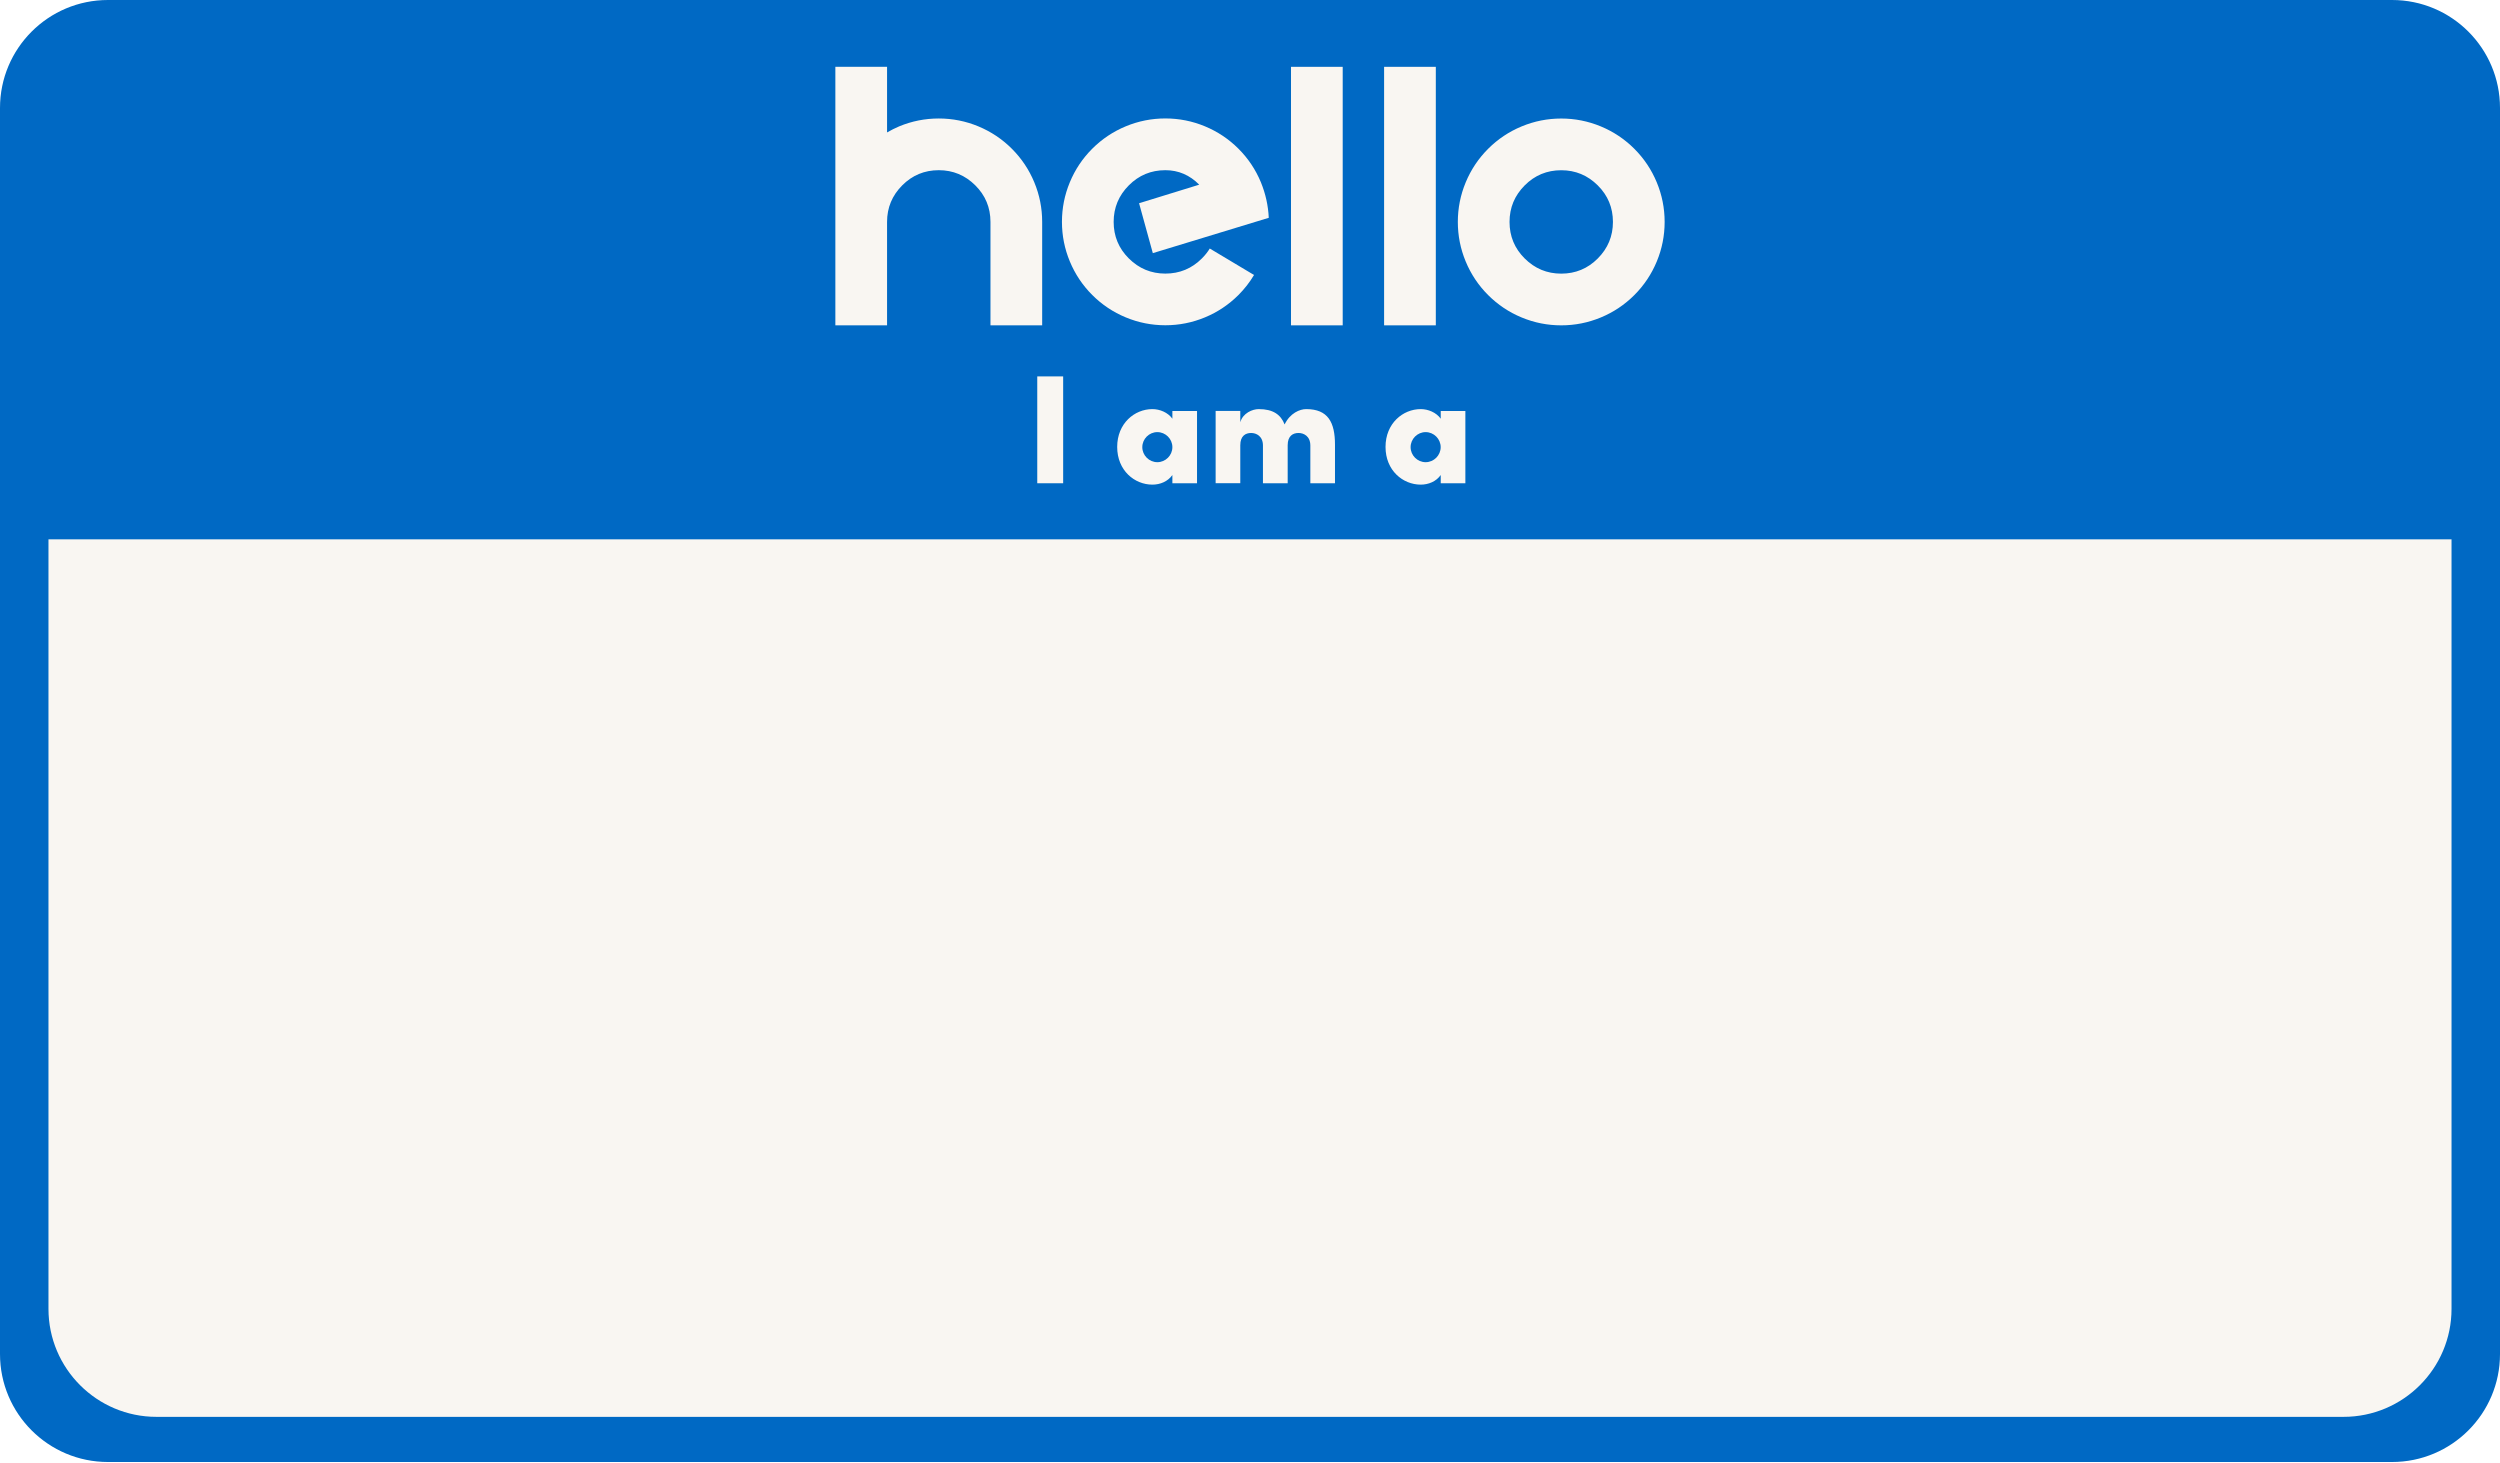
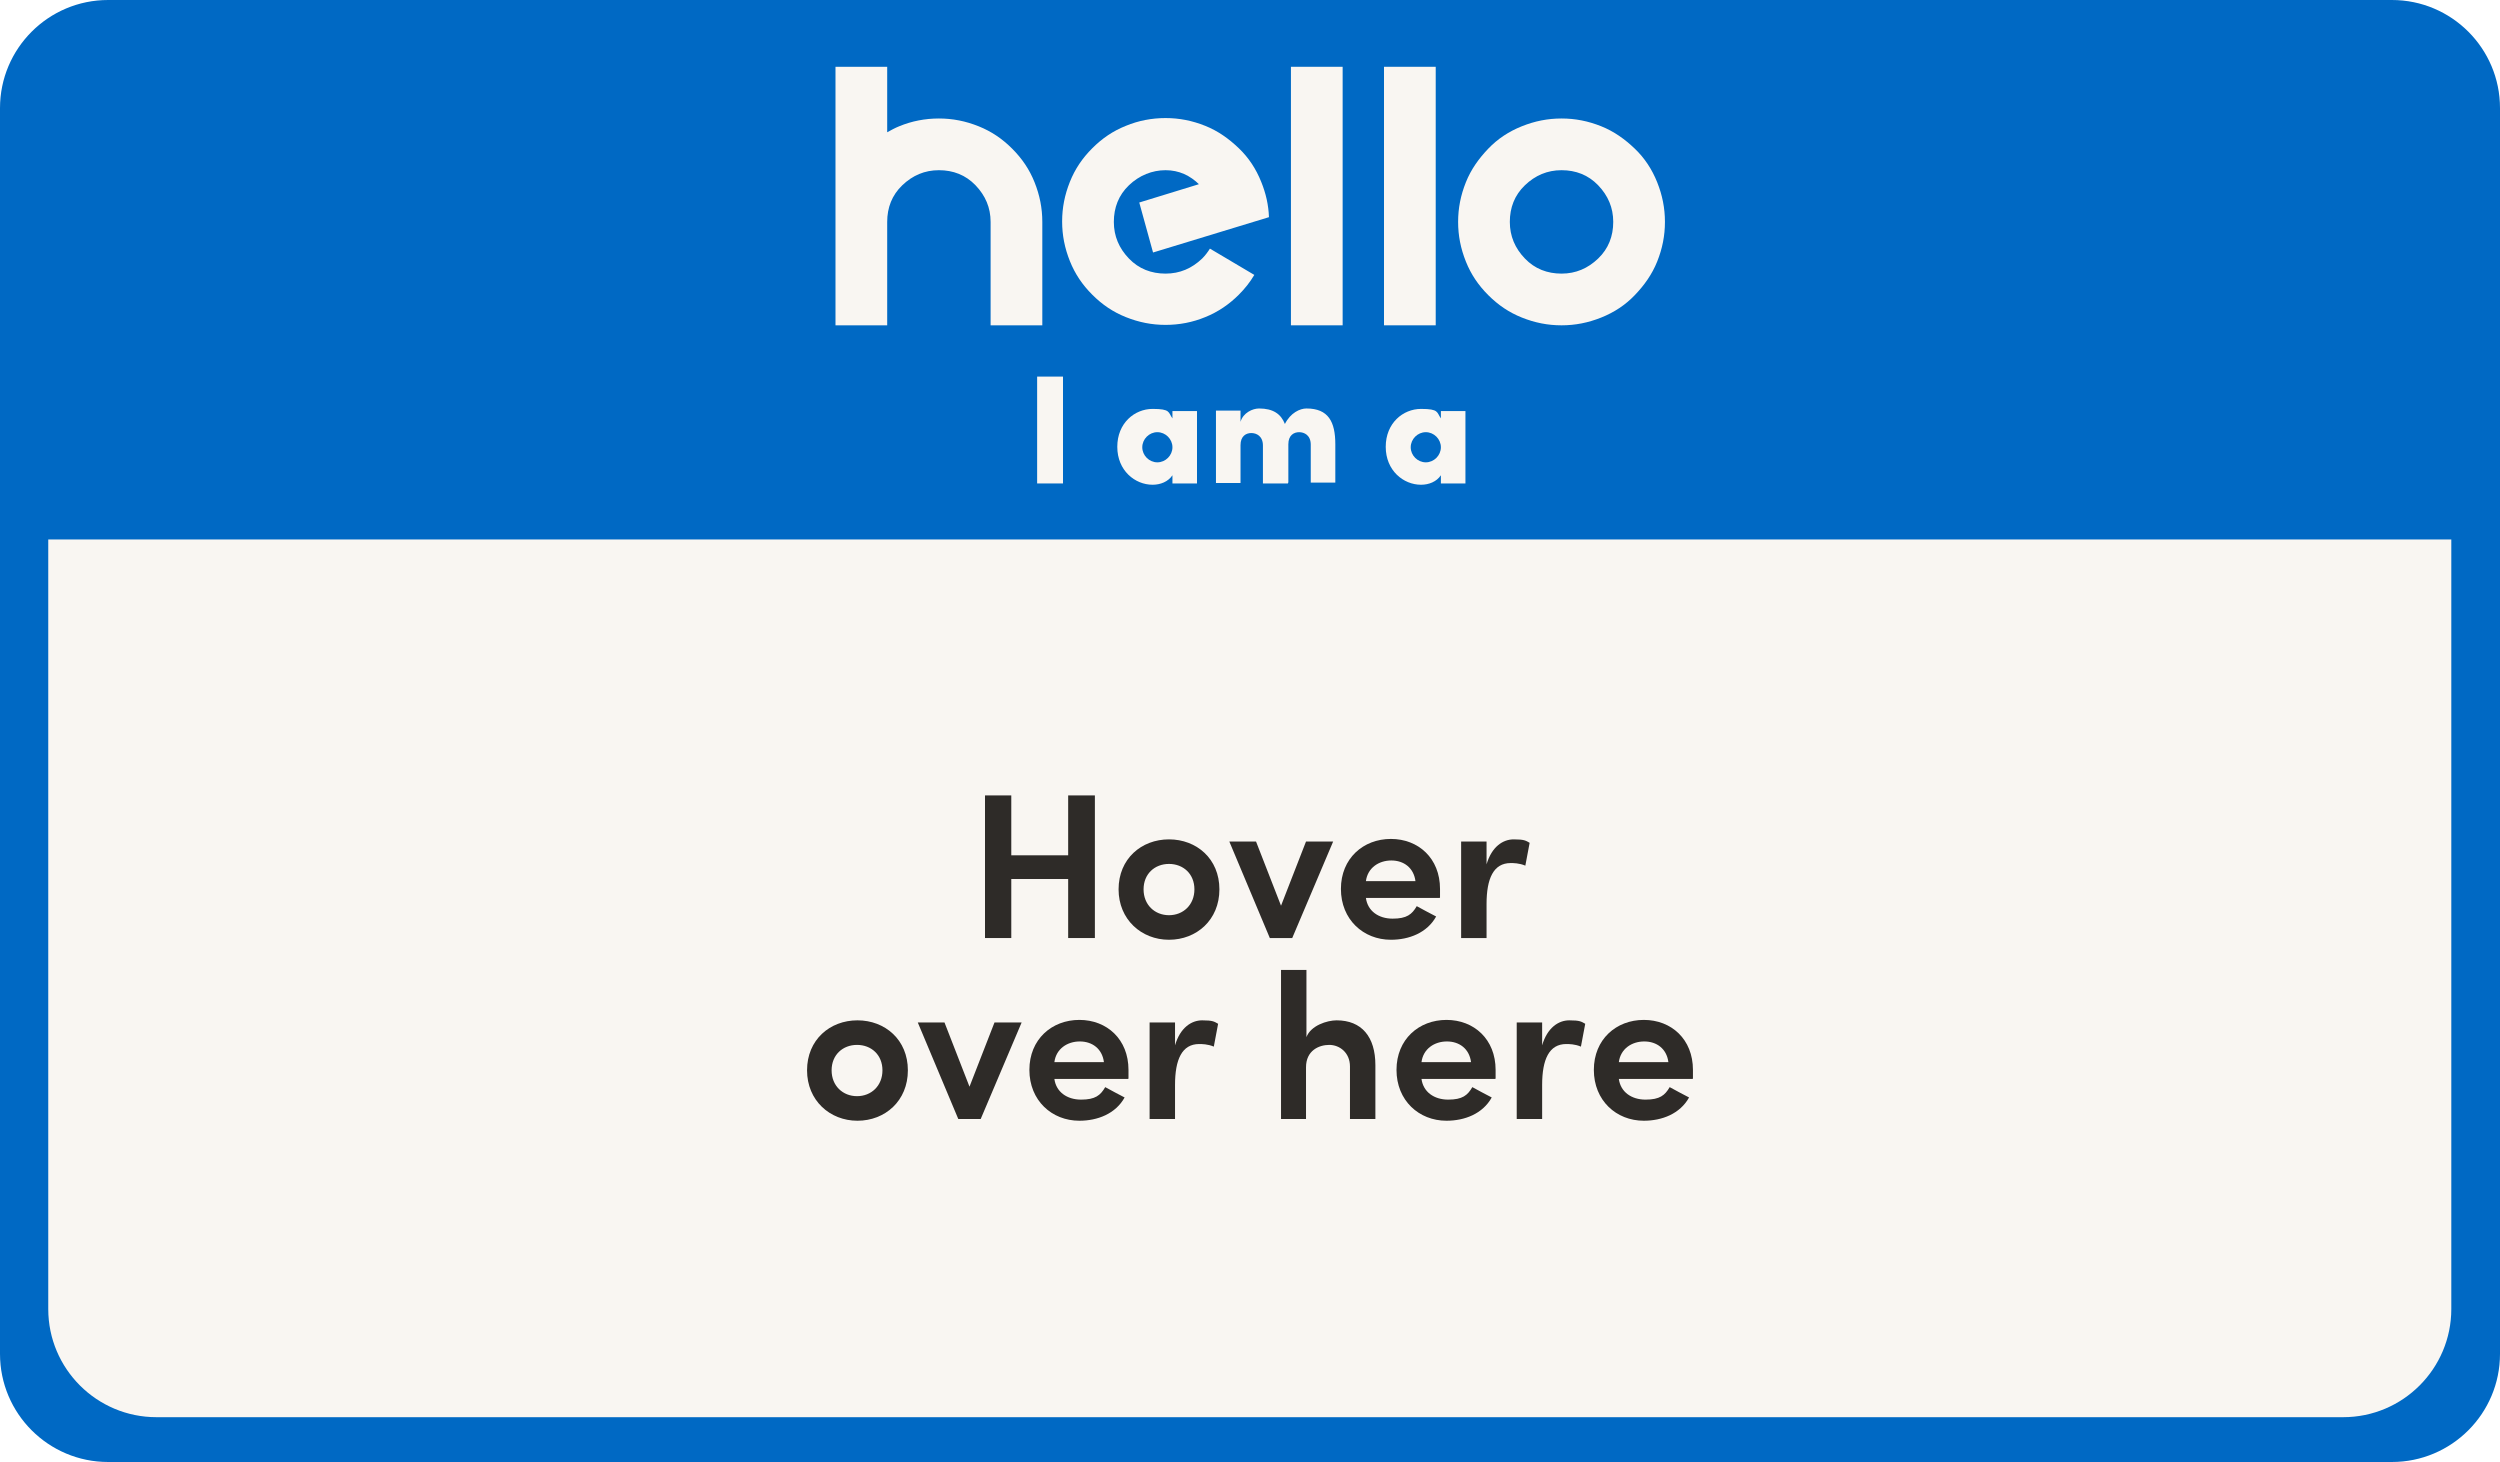
- <svg xmlns="http://www.w3.org/2000/svg" id="Layer_2" data-name="Layer 2" viewBox="0 0 580.23 339.32">
+ <svg xmlns="http://www.w3.org/2000/svg" id="Layer_2" version="1.1" viewBox="0 0 580.2 339.3">
  <defs>
    <style>
-       .cls-1 {
+       .st0 {
        fill: #f9f6f2;
      }

-       .cls-2 {
+       .st1 {
+         fill: #2e2b28;
+       }
+ 
+       .st2 {
        fill: #0069c4;
      }
    </style>
  </defs>
-   <g id="Layer_1-2" data-name="Layer 1">
-     <rect class="cls-2" width="580.23" height="339.32" rx="25.06" ry="25.06" />
-     <path class="cls-1" d="M11.25,125.17h557.73v178.61c0,13.83-11.23,25.06-25.06,25.06H36.31c-13.83,0-25.06-11.23-25.06-25.06V125.17h0Z" />
+   <g id="Layer_1-2">
+     <rect class="st2" width="580.2" height="339.3" rx="25.1" ry="25.1" />
+     <path class="st0" d="M11.2,125.2h557.7v178.6c0,13.8-11.2,25.1-25.1,25.1H36.3c-13.8,0-25.1-11.2-25.1-25.1V125.2h0Z" />
    <g>
-       <path class="cls-1" d="M205.88,75.51h-12V15.51h12v15.23c.91-.53,1.84-1,2.81-1.41,2.94-1.22,6-1.83,9.19-1.83s6.25.61,9.19,1.83c2.94,1.22,5.53,2.95,7.78,5.2s3.98,4.84,5.2,7.78c1.22,2.94,1.83,6,1.83,9.19v24h-12v-24c0-3.31-1.17-6.14-3.52-8.48s-5.17-3.52-8.48-3.52-6.14,1.17-8.48,3.52-3.52,5.17-3.52,8.48v24Z" />
-       <path class="cls-1" d="M278.35,42.88c-2.22-2.25-4.84-3.38-7.88-3.38-3.31,0-6.14,1.17-8.48,3.52s-3.52,5.17-3.52,8.48,1.17,6.14,3.52,8.48,5.17,3.52,8.48,3.52,6.14-1.17,8.48-3.52c.72-.72,1.33-1.48,1.83-2.3l10.27,6.14c-1,1.69-2.2,3.23-3.61,4.64-2.25,2.25-4.84,3.98-7.78,5.2-2.94,1.22-6,1.83-9.19,1.83s-6.25-.61-9.19-1.83c-2.94-1.22-5.53-2.95-7.78-5.2s-3.98-4.84-5.2-7.78c-1.22-2.94-1.83-6-1.83-9.19s.61-6.25,1.83-9.19c1.22-2.94,2.95-5.53,5.2-7.78s4.84-3.98,7.78-5.2c2.94-1.22,6-1.83,9.19-1.83s6.25.61,9.19,1.83c2.94,1.22,5.53,2.95,7.78,5.2s3.98,4.84,5.2,7.78c1.09,2.66,1.7,5.41,1.83,8.25l-26.91,8.2-3.19-11.58,13.97-4.31Z" />
-       <path class="cls-1" d="M311.63,75.51h-12V15.51h12v60Z" />
-       <path class="cls-1" d="M333.24,75.51h-12V15.51h12v60Z" />
-       <path class="cls-1" d="M362.35,75.51c-3.19,0-6.25-.61-9.19-1.83s-5.53-2.95-7.78-5.2-3.98-4.84-5.2-7.78c-1.22-2.94-1.83-6-1.83-9.19s.61-6.25,1.83-9.19c1.22-2.94,2.95-5.53,5.2-7.78s4.84-3.98,7.78-5.2,6-1.83,9.19-1.83,6.25.61,9.19,1.83,5.53,2.95,7.78,5.2,3.98,4.84,5.2,7.78c1.22,2.94,1.83,6,1.83,9.19s-.61,6.25-1.83,9.19c-1.22,2.94-2.95,5.53-5.2,7.78s-4.84,3.98-7.78,5.2-6,1.83-9.19,1.83ZM362.35,63.51c3.31,0,6.14-1.17,8.48-3.52s3.52-5.17,3.52-8.48-1.17-6.14-3.52-8.48-5.17-3.52-8.48-3.52-6.14,1.17-8.48,3.52-3.52,5.17-3.52,8.48,1.17,6.14,3.52,8.48,5.17,3.52,8.48,3.52Z" />
+       <path class="st0" d="M205.9,75.5h-12V15.5h12v15.2c.9-.5,1.8-1,2.8-1.4,2.9-1.2,6-1.8,9.2-1.8s6.2.6,9.2,1.8,5.5,2.9,7.8,5.2,4,4.8,5.2,7.8,1.8,6,1.8,9.2v24h-12v-24c0-3.3-1.2-6.1-3.5-8.5s-5.2-3.5-8.5-3.5-6.1,1.2-8.5,3.5-3.5,5.2-3.5,8.5v24h0Z" />
+       <path class="st0" d="M278.4,42.9c-2.2-2.2-4.8-3.4-7.9-3.4s-6.1,1.2-8.5,3.5-3.5,5.2-3.5,8.5,1.2,6.1,3.5,8.5,5.2,3.5,8.5,3.5,6.1-1.2,8.5-3.5c.7-.7,1.3-1.5,1.8-2.3l10.3,6.1c-1,1.7-2.2,3.2-3.6,4.6-2.2,2.2-4.8,4-7.8,5.2-2.9,1.2-6,1.8-9.2,1.8s-6.2-.6-9.2-1.8-5.5-2.9-7.8-5.2-4-4.8-5.2-7.8-1.8-6-1.8-9.2.6-6.2,1.8-9.2,2.9-5.5,5.2-7.8,4.8-4,7.8-5.2c2.9-1.2,6-1.8,9.2-1.8s6.2.6,9.2,1.8,5.5,3,7.8,5.2,4,4.8,5.2,7.8c1.1,2.7,1.7,5.4,1.8,8.2l-26.9,8.2-3.2-11.6,14-4.3h0Z" />
+       <path class="st0" d="M311.6,75.5h-12V15.5h12v60Z" />
+       <path class="st0" d="M333.2,75.5h-12V15.5h12v60Z" />
+       <path class="st0" d="M362.4,75.5c-3.2,0-6.2-.6-9.2-1.8s-5.5-2.9-7.8-5.2-4-4.8-5.2-7.8-1.8-6-1.8-9.2.6-6.2,1.8-9.2,3-5.5,5.2-7.8,4.8-4,7.8-5.2,6-1.8,9.2-1.8,6.2.6,9.2,1.8,5.5,3,7.8,5.2,4,4.8,5.2,7.8,1.8,6,1.8,9.2-.6,6.2-1.8,9.2-3,5.5-5.2,7.8-4.8,4-7.8,5.2-6,1.8-9.2,1.8ZM362.4,63.5c3.3,0,6.1-1.2,8.5-3.5s3.5-5.2,3.5-8.5-1.2-6.1-3.5-8.5-5.2-3.5-8.5-3.5-6.1,1.2-8.5,3.5-3.5,5.2-3.5,8.5,1.2,6.1,3.5,8.5,5.2,3.5,8.5,3.5Z" />
    </g>
    <g>
-       <path class="cls-1" d="M240.74,87.36h6.01v24.8h-6.01v-24.8Z" />
-       <path class="cls-1" d="M272.1,95.39h5.72v16.77h-5.72v-1.91c-1.04,1.48-2.81,2.23-4.64,2.23-4.14,0-8.17-3.28-8.17-8.75s4.03-8.78,8.17-8.78c1.69,0,3.6.76,4.64,2.23v-1.8ZM268.61,107.27c1.91,0,3.49-1.58,3.49-3.49s-1.58-3.49-3.49-3.49-3.49,1.58-3.49,3.49,1.58,3.49,3.49,3.49Z" />
-       <path class="cls-1" d="M298.88,112.16h-5.76v-8.75c0-2.2-1.55-2.92-2.74-2.92-1.3,0-2.52.68-2.52,2.84v8.82h-5.72v-16.77h5.72v2.63c.58-2.12,2.81-3.06,4.28-3.06,3.31,0,5.11,1.26,6.01,3.56,1.26-2.63,3.53-3.56,5-3.56,5.08,0,6.69,3.06,6.69,8.28v8.93h-5.72v-8.75c0-2.2-1.55-2.92-2.74-2.92-1.3,0-2.52.68-2.52,2.84v8.82Z" />
-       <path class="cls-1" d="M334.38,95.39h5.72v16.77h-5.72v-1.91c-1.04,1.48-2.81,2.23-4.64,2.23-4.14,0-8.17-3.28-8.17-8.75s4.03-8.78,8.17-8.78c1.69,0,3.6.76,4.64,2.23v-1.8ZM330.88,107.27c1.91,0,3.49-1.58,3.49-3.49s-1.58-3.49-3.49-3.49-3.49,1.58-3.49,3.49,1.58,3.49,3.49,3.49Z" />
+       <path class="st0" d="M240.7,87.4h6v24.8h-6v-24.8Z" />
+       <path class="st0" d="M272.1,95.4h5.7v16.8h-5.7v-1.9c-1,1.5-2.8,2.2-4.6,2.2-4.1,0-8.2-3.3-8.2-8.8s4-8.8,8.2-8.8,3.6.8,4.6,2.2v-1.8h0ZM268.6,107.3c1.9,0,3.5-1.6,3.5-3.5s-1.6-3.5-3.5-3.5-3.5,1.6-3.5,3.5,1.6,3.5,3.5,3.5Z" />
+       <path class="st0" d="M298.9,112.2h-5.8v-8.8c0-2.2-1.5-2.9-2.7-2.9s-2.5.7-2.5,2.8v8.8h-5.7v-16.8h5.7v2.6c.6-2.1,2.8-3.1,4.3-3.1,3.3,0,5.1,1.3,6,3.6,1.3-2.6,3.5-3.6,5-3.6,5.1,0,6.7,3.1,6.7,8.3v8.9h-5.7v-8.8c0-2.2-1.5-2.9-2.7-2.9s-2.5.7-2.5,2.8v8.8h0Z" />
+       <path class="st0" d="M334.4,95.4h5.7v16.8h-5.7v-1.9c-1,1.5-2.8,2.2-4.6,2.2-4.1,0-8.2-3.3-8.2-8.8s4-8.8,8.2-8.8,3.6.8,4.6,2.2v-1.8h0ZM330.9,107.3c1.9,0,3.5-1.6,3.5-3.5s-1.6-3.5-3.5-3.5-3.5,1.6-3.5,3.5,1.6,3.5,3.5,3.5Z" />
    </g>
  </g>
+   <g>
+     <path class="st1" d="M254.1,184.6v33.1h-6.2v-13.7h-13.2v13.7h-6.1v-33.1h6.1v13.9h13.2v-13.9h6.2Z" />
+     <path class="st1" d="M259.6,206.4c0-7.1,5.3-11.6,11.7-11.6s11.7,4.5,11.7,11.6-5.3,11.7-11.7,11.7-11.7-4.7-11.7-11.7ZM277.2,206.4c0-3.6-2.6-5.9-5.9-5.9s-5.9,2.3-5.9,5.9,2.6,6,5.9,6,5.9-2.4,5.9-6Z" />
+     <path class="st1" d="M285.3,195.3h6.2l5.8,14.9,5.8-14.9h6.3l-9.5,22.4h-5.2l-9.4-22.4Z" />
+     <path class="st1" d="M334.1,208.4h-17.1c.4,3,2.9,4.8,6.2,4.8s4.5-1,5.6-2.9c1.4.8,3,1.6,4.5,2.4-2.1,3.8-6.3,5.4-10.5,5.4-6.4,0-11.6-4.7-11.6-11.8s5.2-11.6,11.6-11.6,11.4,4.5,11.4,11.6,0,1.5,0,2ZM328.5,204.5c-.4-3.1-2.7-4.8-5.6-4.8s-5.5,1.7-5.9,4.8h11.5Z" />
+     <path class="st1" d="M345,217.7h-5.9v-22.4h5.9v5.3c1.2-4.1,3.8-5.8,6.3-5.8s2.8.3,3.7.8l-1,5.3c-1.4-.6-2.8-.6-3.4-.6-4,0-5.6,3.6-5.6,9.5v7.9Z" />
+     <path class="st1" d="M187.3,248.4c0-7.1,5.3-11.6,11.7-11.6s11.7,4.5,11.7,11.6-5.3,11.7-11.7,11.7-11.7-4.7-11.7-11.7ZM204.8,248.4c0-3.6-2.6-5.9-5.9-5.9s-5.9,2.3-5.9,5.9,2.6,6,5.9,6,5.9-2.4,5.9-6Z" />
+     <path class="st1" d="M213,237.3h6.2l5.8,14.9,5.8-14.9h6.3l-9.5,22.4h-5.2l-9.4-22.4Z" />
+     <path class="st1" d="M261.8,250.4h-17.1c.4,3,2.9,4.8,6.2,4.8s4.5-1,5.6-2.9c1.4.8,3,1.6,4.5,2.4-2.1,3.8-6.3,5.4-10.5,5.4-6.4,0-11.6-4.7-11.6-11.8s5.2-11.6,11.6-11.6,11.4,4.5,11.4,11.6,0,1.5,0,2ZM256.2,246.5c-.4-3.1-2.7-4.8-5.6-4.8s-5.5,1.7-5.9,4.8h11.5Z" />
+     <path class="st1" d="M272.7,259.7h-5.9v-22.4h5.9v5.3c1.2-4.1,3.8-5.8,6.3-5.8s2.8.3,3.7.8l-1,5.3c-1.4-.6-2.8-.6-3.4-.6-4,0-5.6,3.6-5.6,9.5v7.9Z" />
+     <path class="st1" d="M303.2,259.7h-5.9v-34.6h5.9v15.6c1-2.7,4.8-3.9,7-3.9,5.8,0,9,3.8,9,10.4v12.5h-5.9v-12.2c0-3.2-2.4-5-4.8-5s-5.4,1.3-5.4,5.2v12Z" />
+     <path class="st1" d="M347,250.4h-17.1c.4,3,2.9,4.8,6.2,4.8s4.5-1,5.6-2.9c1.4.8,3,1.6,4.5,2.4-2.1,3.8-6.3,5.4-10.5,5.4-6.4,0-11.6-4.7-11.6-11.8s5.2-11.6,11.6-11.6,11.4,4.5,11.4,11.6,0,1.5,0,2ZM341.4,246.5c-.4-3.1-2.7-4.8-5.6-4.8s-5.5,1.7-5.9,4.8h11.5Z" />
+     <path class="st1" d="M357.9,259.7h-5.9v-22.4h5.9v5.3c1.2-4.1,3.8-5.8,6.3-5.8s2.8.3,3.7.8l-1,5.3c-1.4-.6-2.8-.6-3.4-.6-4,0-5.6,3.6-5.6,9.5v7.9Z" />
+     <path class="st1" d="M392.8,250.4h-17.1c.4,3,2.9,4.8,6.2,4.8s4.5-1,5.6-2.9c1.4.8,3,1.6,4.5,2.4-2.1,3.8-6.3,5.4-10.5,5.4-6.4,0-11.6-4.7-11.6-11.8s5.2-11.6,11.6-11.6,11.4,4.5,11.4,11.6,0,1.5,0,2ZM387.2,246.5c-.4-3.1-2.7-4.8-5.6-4.8s-5.5,1.7-5.9,4.8h11.5Z" />
+   </g>
</svg>
